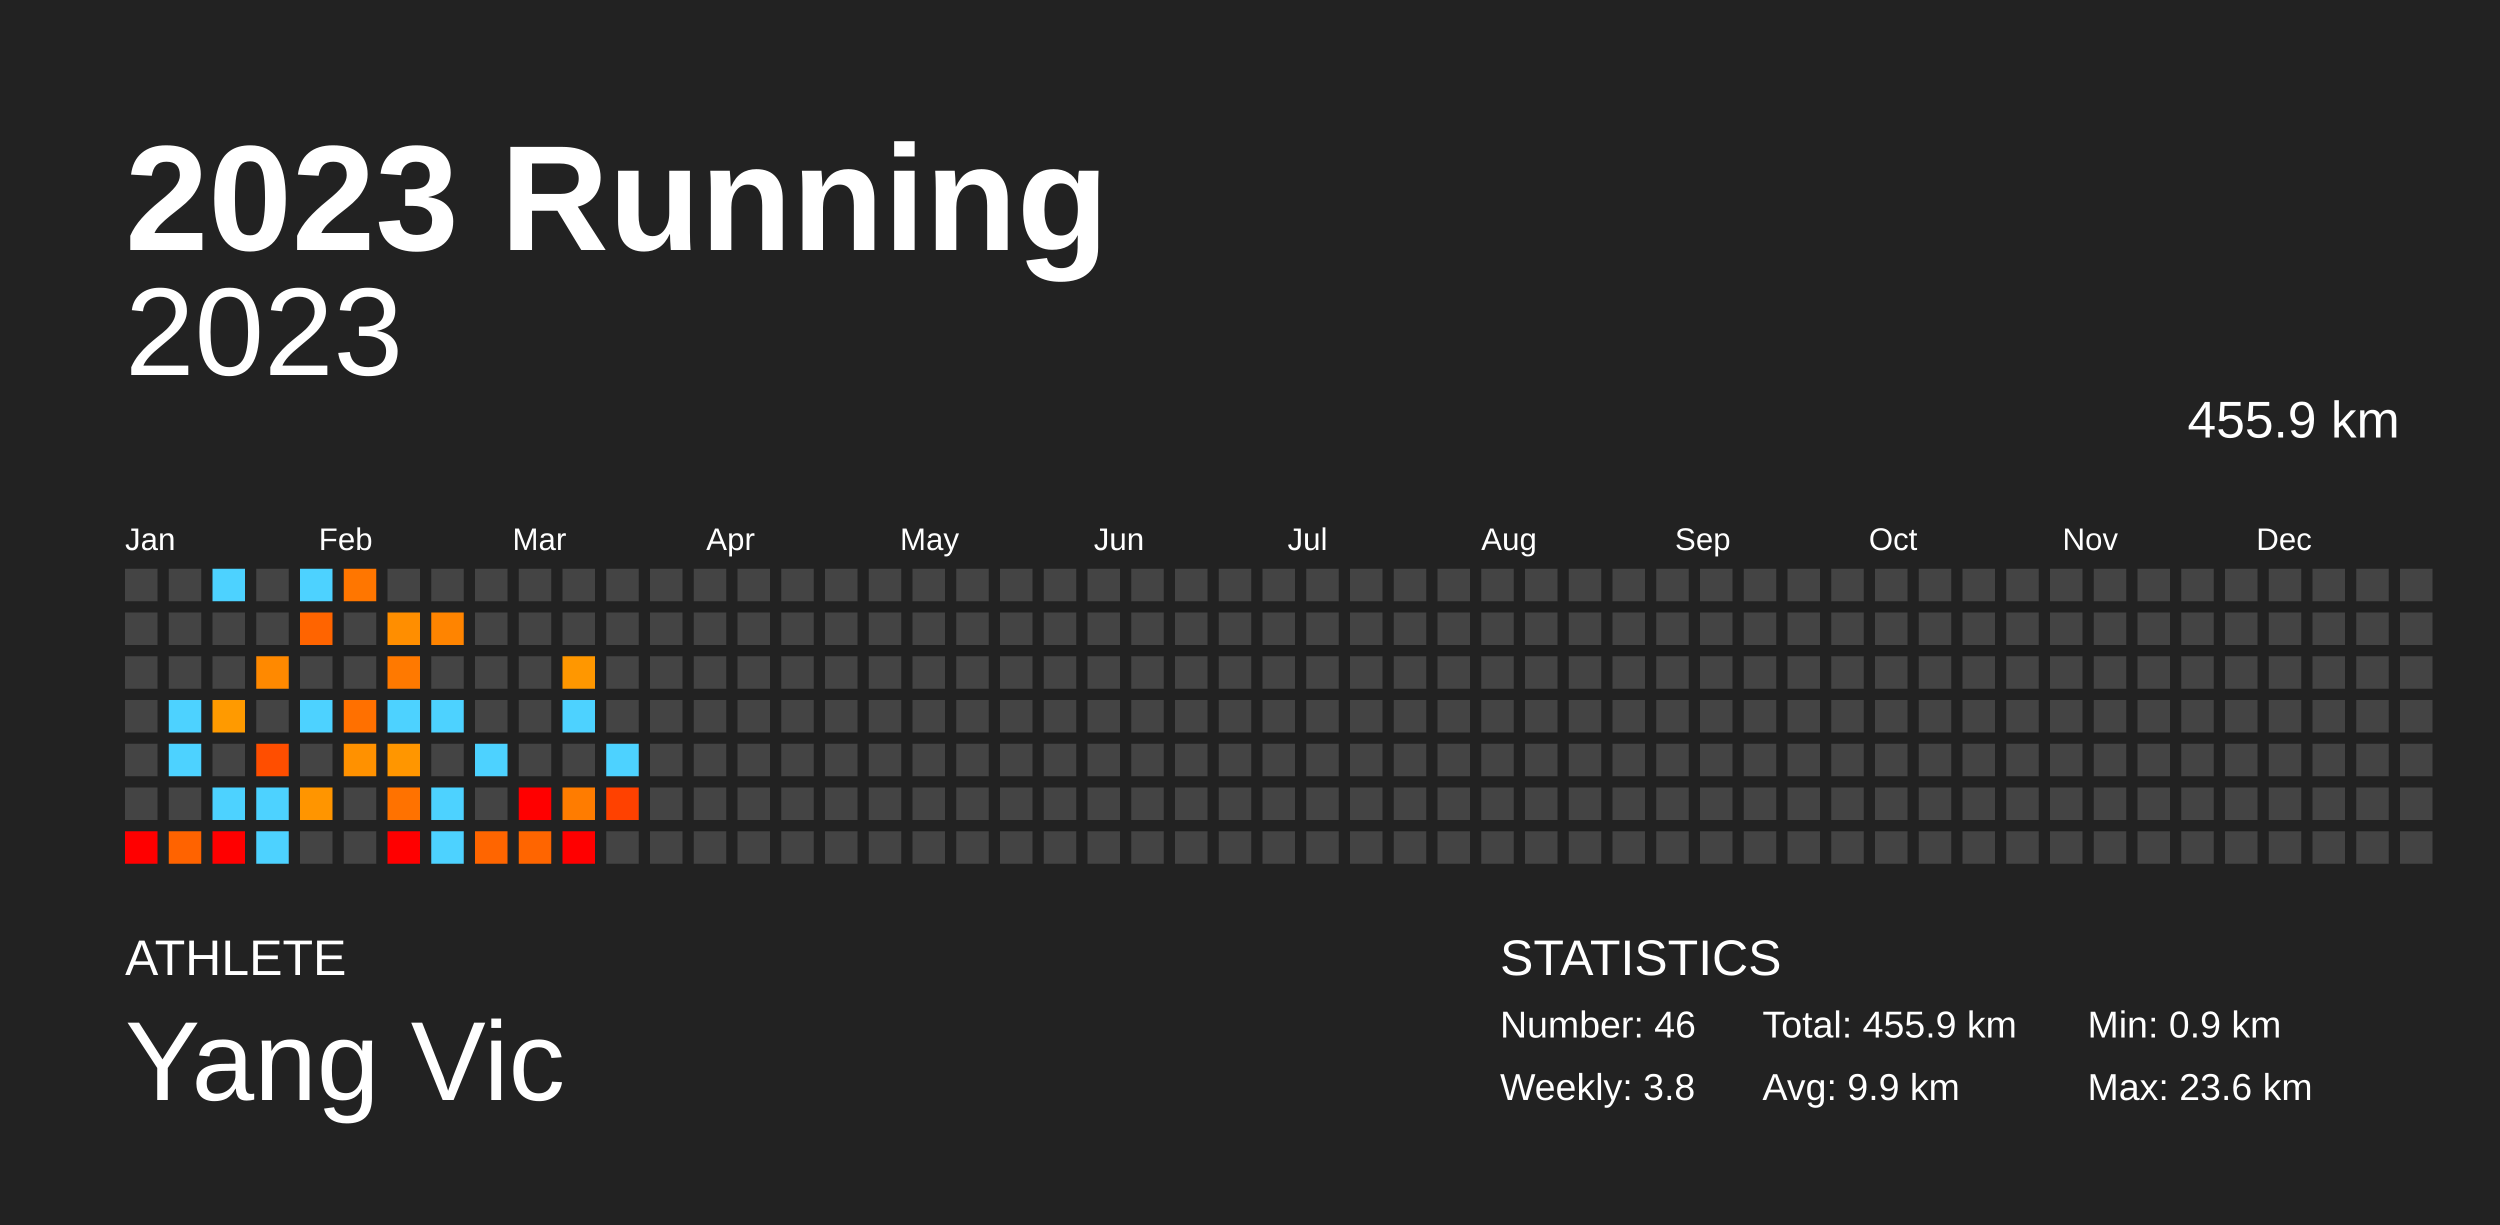
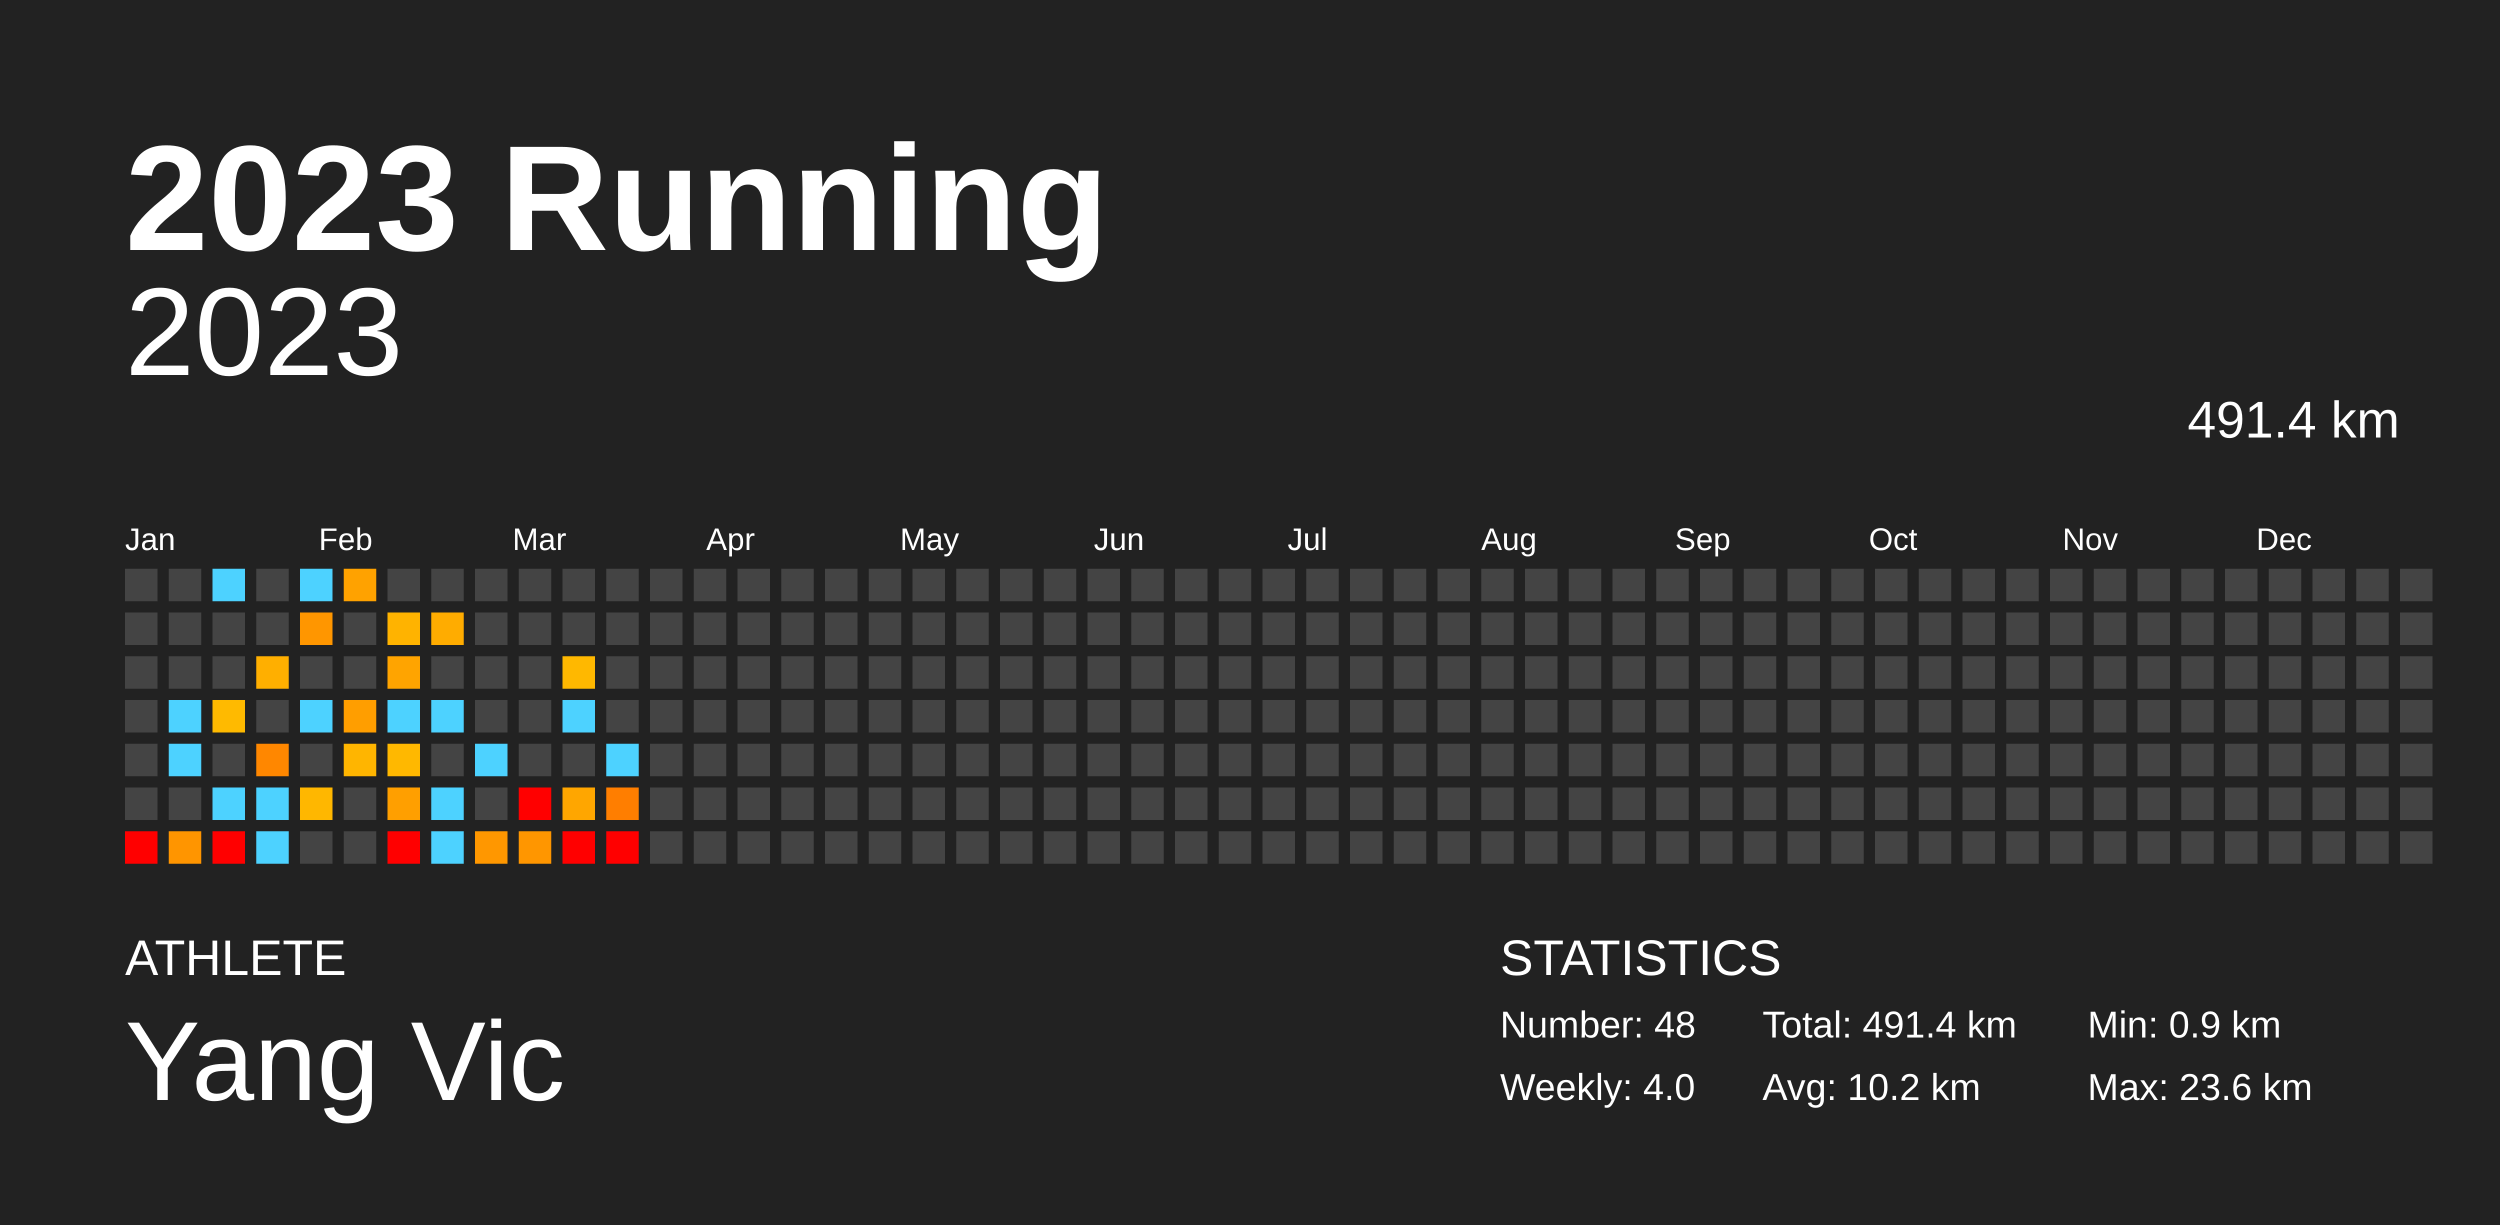
<svg xmlns="http://www.w3.org/2000/svg" baseProfile="full" height="98mm" version="1.1" viewBox="0,0,200,98" width="200mm">
  <defs />
  <rect fill="#222222" height="98" width="200" x="0" y="0" />
  <text fill="#FFFFFF" style="font-size:12px; font-family:Arial; font-weight:bold;" x="10" y="20">2023 Running</text>
  <text fill="#FFFFFF" style="font-size:4px; font-family:Arial" x="10" y="78">ATHLETE</text>
  <text fill="#FFFFFF" style="font-size:9px; font-family:Arial" x="10" y="88">Yang Vic</text>
  <text fill="#FFFFFF" style="font-size:4px; font-family:Arial" x="120" y="78">STATISTICS</text>
-   <text fill="#FFFFFF" style="font-size:3px; font-family:Arial" x="120" y="83">Number: 46</text>
-   <text fill="#FFFFFF" style="font-size:3px; font-family:Arial" x="120" y="88">Weekly: 3.8</text>
-   <text fill="#FFFFFF" style="font-size:3px; font-family:Arial" x="141" y="83">Total: 455.9 km</text>
-   <text fill="#FFFFFF" style="font-size:3px; font-family:Arial" x="141" y="88">Avg: 9.9 km</text>
+   <text fill="#FFFFFF" style="font-size:3px; font-family:Arial" x="120" y="83">Number: 48</text>
+   <text fill="#FFFFFF" style="font-size:3px; font-family:Arial" x="120" y="88">Weekly: 4.0</text>
+   <text fill="#FFFFFF" style="font-size:3px; font-family:Arial" x="141" y="83">Total: 491.4 km</text>
+   <text fill="#FFFFFF" style="font-size:3px; font-family:Arial" x="141" y="88">Avg: 10.2 km</text>
  <text fill="#FFFFFF" style="font-size:3px; font-family:Arial" x="167" y="83">Min: 0.9 km</text>
  <text fill="#FFFFFF" style="font-size:3px; font-family:Arial" x="167" y="88">Max: 23.6 km</text>
  <text alignment-baseline="hanging" fill="#FFFFFF" style="font-size:10.0px; font-family:Arial;" x="10" y="30">2023</text>
-   <text alignment-baseline="hanging" fill="#FFFFFF" style="font-size:4.125px; font-family:Arial;" x="175" y="35">455.9 km</text>
+   <text alignment-baseline="hanging" fill="#FFFFFF" style="font-size:4.125px; font-family:Arial;" x="175" y="35">491.4 km</text>
  <text fill="#FFFFFF" style="font-size:2.5px; font-family:Arial" x="10.0" y="44">Jan</text>
  <text fill="#FFFFFF" style="font-size:2.5px; font-family:Arial" x="25.5" y="44">Feb</text>
  <text fill="#FFFFFF" style="font-size:2.5px; font-family:Arial" x="41.0" y="44">Mar</text>
  <text fill="#FFFFFF" style="font-size:2.5px; font-family:Arial" x="56.5" y="44">Apr</text>
  <text fill="#FFFFFF" style="font-size:2.5px; font-family:Arial" x="72.0" y="44">May</text>
  <text fill="#FFFFFF" style="font-size:2.5px; font-family:Arial" x="87.5" y="44">Jun</text>
  <text fill="#FFFFFF" style="font-size:2.5px; font-family:Arial" x="103.0" y="44">Jul</text>
  <text fill="#FFFFFF" style="font-size:2.5px; font-family:Arial" x="118.5" y="44">Aug</text>
  <text fill="#FFFFFF" style="font-size:2.5px; font-family:Arial" x="134.0" y="44">Sep</text>
  <text fill="#FFFFFF" style="font-size:2.5px; font-family:Arial" x="149.5" y="44">Oct</text>
  <text fill="#FFFFFF" style="font-size:2.5px; font-family:Arial" x="165.0" y="44">Nov</text>
  <text fill="#FFFFFF" style="font-size:2.5px; font-family:Arial" x="180.5" y="44">Dec</text>
  <rect fill="#444444" height="2.6" width="2.6" x="10.0" y="45.5" />
  <rect fill="#444444" height="2.6" width="2.6" x="10.0" y="49.0" />
  <rect fill="#444444" height="2.6" width="2.6" x="10.0" y="52.5" />
  <rect fill="#444444" height="2.6" width="2.6" x="10.0" y="56.0" />
  <rect fill="#444444" height="2.6" width="2.6" x="10.0" y="59.5" />
  <rect fill="#444444" height="2.6" width="2.6" x="10.0" y="63.0" />
  <rect fill="red" height="2.6" width="2.6" x="10.0" y="66.5" />
  <rect fill="#444444" height="2.6" width="2.6" x="13.5" y="45.5" />
  <rect fill="#444444" height="2.6" width="2.6" x="13.5" y="49.0" />
  <rect fill="#444444" height="2.6" width="2.6" x="13.5" y="52.5" />
  <rect fill="#4dd2ff" height="2.6" width="2.6" x="13.5" y="56.0" />
  <rect fill="#4dd2ff" height="2.6" width="2.6" x="13.5" y="59.5" />
  <rect fill="#444444" height="2.6" width="2.6" x="13.5" y="63.0" />
-   <rect fill="#ff6300" height="2.6" width="2.6" x="13.5" y="66.5" />
+   <rect fill="#ff9500" height="2.6" width="2.6" x="13.5" y="66.5" />
  <rect fill="#4dd2ff" height="2.6" width="2.6" x="17.0" y="45.5" />
  <rect fill="#444444" height="2.6" width="2.6" x="17.0" y="49.0" />
  <rect fill="#444444" height="2.6" width="2.6" x="17.0" y="52.5" />
-   <rect fill="#ff9a00" height="2.6" width="2.6" x="17.0" y="56.0" />
+   <rect fill="#ffba00" height="2.6" width="2.6" x="17.0" y="56.0" />
  <rect fill="#444444" height="2.6" width="2.6" x="17.0" y="59.5" />
  <rect fill="#4dd2ff" height="2.6" width="2.6" x="17.0" y="63.0" />
  <rect fill="red" height="2.6" width="2.6" x="17.0" y="66.5" />
  <rect fill="#444444" height="2.6" width="2.6" x="20.5" y="45.5" />
  <rect fill="#444444" height="2.6" width="2.6" x="20.5" y="49.0" />
-   <rect fill="#ff8900" height="2.6" width="2.6" x="20.5" y="52.5" />
+   <rect fill="#ffaf00" height="2.6" width="2.6" x="20.5" y="52.5" />
  <rect fill="#444444" height="2.6" width="2.6" x="20.5" y="56.0" />
-   <rect fill="#ff4e00" height="2.6" width="2.6" x="20.5" y="59.5" />
+   <rect fill="#ff8700" height="2.6" width="2.6" x="20.5" y="59.5" />
  <rect fill="#4dd2ff" height="2.6" width="2.6" x="20.5" y="63.0" />
  <rect fill="#4dd2ff" height="2.6" width="2.6" x="20.5" y="66.5" />
  <rect fill="#4dd2ff" height="2.6" width="2.6" x="24.0" y="45.5" />
-   <rect fill="#ff6400" height="2.6" width="2.6" x="24.0" y="49.0" />
+   <rect fill="#ff9600" height="2.6" width="2.6" x="24.0" y="49.0" />
  <rect fill="#444444" height="2.6" width="2.6" x="24.0" y="52.5" />
  <rect fill="#4dd2ff" height="2.6" width="2.6" x="24.0" y="56.0" />
  <rect fill="#444444" height="2.6" width="2.6" x="24.0" y="59.5" />
-   <rect fill="#ff9500" height="2.6" width="2.6" x="24.0" y="63.0" />
+   <rect fill="#ffb700" height="2.6" width="2.6" x="24.0" y="63.0" />
  <rect fill="#444444" height="2.6" width="2.6" x="24.0" y="66.5" />
-   <rect fill="#ff7600" height="2.6" width="2.6" x="27.5" y="45.5" />
+   <rect fill="#ffa200" height="2.6" width="2.6" x="27.5" y="45.5" />
  <rect fill="#444444" height="2.6" width="2.6" x="27.5" y="49.0" />
  <rect fill="#444444" height="2.6" width="2.6" x="27.5" y="52.5" />
-   <rect fill="#ff7000" height="2.6" width="2.6" x="27.5" y="56.0" />
-   <rect fill="#ff9100" height="2.6" width="2.6" x="27.5" y="59.5" />
+   <rect fill="#ff9e00" height="2.6" width="2.6" x="27.5" y="56.0" />
+   <rect fill="#ffb500" height="2.6" width="2.6" x="27.5" y="59.5" />
  <rect fill="#444444" height="2.6" width="2.6" x="27.5" y="63.0" />
  <rect fill="#444444" height="2.6" width="2.6" x="27.5" y="66.5" />
  <rect fill="#444444" height="2.6" width="2.6" x="31.0" y="45.5" />
-   <rect fill="#ff8e00" height="2.6" width="2.6" x="31.0" y="49.0" />
-   <rect fill="#ff7900" height="2.6" width="2.6" x="31.0" y="52.5" />
+   <rect fill="#ffb300" height="2.6" width="2.6" x="31.0" y="49.0" />
+   <rect fill="#ffa400" height="2.6" width="2.6" x="31.0" y="52.5" />
  <rect fill="#4dd2ff" height="2.6" width="2.6" x="31.0" y="56.0" />
-   <rect fill="#ff9600" height="2.6" width="2.6" x="31.0" y="59.5" />
-   <rect fill="#ff7200" height="2.6" width="2.6" x="31.0" y="63.0" />
+   <rect fill="#ffb800" height="2.6" width="2.6" x="31.0" y="59.5" />
+   <rect fill="#ff9f00" height="2.6" width="2.6" x="31.0" y="63.0" />
  <rect fill="red" height="2.6" width="2.6" x="31.0" y="66.5" />
  <rect fill="#444444" height="2.6" width="2.6" x="34.5" y="45.5" />
-   <rect fill="#ff8400" height="2.6" width="2.6" x="34.5" y="49.0" />
+   <rect fill="#ffac00" height="2.6" width="2.6" x="34.5" y="49.0" />
  <rect fill="#444444" height="2.6" width="2.6" x="34.5" y="52.5" />
  <rect fill="#4dd2ff" height="2.6" width="2.6" x="34.5" y="56.0" />
  <rect fill="#444444" height="2.6" width="2.6" x="34.5" y="59.5" />
  <rect fill="#4dd2ff" height="2.6" width="2.6" x="34.5" y="63.0" />
  <rect fill="#4dd2ff" height="2.6" width="2.6" x="34.5" y="66.5" />
  <rect fill="#444444" height="2.6" width="2.6" x="38.0" y="45.5" />
  <rect fill="#444444" height="2.6" width="2.6" x="38.0" y="49.0" />
  <rect fill="#444444" height="2.6" width="2.6" x="38.0" y="52.5" />
  <rect fill="#444444" height="2.6" width="2.6" x="38.0" y="56.0" />
  <rect fill="#4dd2ff" height="2.6" width="2.6" x="38.0" y="59.5" />
  <rect fill="#444444" height="2.6" width="2.6" x="38.0" y="63.0" />
-   <rect fill="#ff6500" height="2.6" width="2.6" x="38.0" y="66.5" />
+   <rect fill="#ff9700" height="2.6" width="2.6" x="38.0" y="66.5" />
  <rect fill="#444444" height="2.6" width="2.6" x="41.5" y="45.5" />
  <rect fill="#444444" height="2.6" width="2.6" x="41.5" y="49.0" />
  <rect fill="#444444" height="2.6" width="2.6" x="41.5" y="52.5" />
  <rect fill="#444444" height="2.6" width="2.6" x="41.5" y="56.0" />
  <rect fill="#444444" height="2.6" width="2.6" x="41.5" y="59.5" />
  <rect fill="red" height="2.6" width="2.6" x="41.5" y="63.0" />
-   <rect fill="#ff6500" height="2.6" width="2.6" x="41.5" y="66.5" />
+   <rect fill="#ff9600" height="2.6" width="2.6" x="41.5" y="66.5" />
  <rect fill="#444444" height="2.6" width="2.6" x="45.0" y="45.5" />
  <rect fill="#444444" height="2.6" width="2.6" x="45.0" y="49.0" />
-   <rect fill="#ff9700" height="2.6" width="2.6" x="45.0" y="52.5" />
+   <rect fill="#ffb800" height="2.6" width="2.6" x="45.0" y="52.5" />
  <rect fill="#4dd2ff" height="2.6" width="2.6" x="45.0" y="56.0" />
  <rect fill="#444444" height="2.6" width="2.6" x="45.0" y="59.5" />
-   <rect fill="#ff7c00" height="2.6" width="2.6" x="45.0" y="63.0" />
+   <rect fill="#ffa600" height="2.6" width="2.6" x="45.0" y="63.0" />
  <rect fill="red" height="2.6" width="2.6" x="45.0" y="66.5" />
  <rect fill="#444444" height="2.6" width="2.6" x="48.5" y="45.5" />
  <rect fill="#444444" height="2.6" width="2.6" x="48.5" y="49.0" />
  <rect fill="#444444" height="2.6" width="2.6" x="48.5" y="52.5" />
  <rect fill="#444444" height="2.6" width="2.6" x="48.5" y="56.0" />
  <rect fill="#4dd2ff" height="2.6" width="2.6" x="48.5" y="59.5" />
-   <rect fill="#ff4100" height="2.6" width="2.6" x="48.5" y="63.0" />
-   <rect fill="#444444" height="2.6" width="2.6" x="48.5" y="66.5" />
+   <rect fill="#ff7e00" height="2.6" width="2.6" x="48.5" y="63.0" />
+   <rect fill="red" height="2.6" width="2.6" x="48.5" y="66.5" />
  <rect fill="#444444" height="2.6" width="2.6" x="52.0" y="45.5" />
  <rect fill="#444444" height="2.6" width="2.6" x="52.0" y="49.0" />
  <rect fill="#444444" height="2.6" width="2.6" x="52.0" y="52.5" />
  <rect fill="#444444" height="2.6" width="2.6" x="52.0" y="56.0" />
  <rect fill="#444444" height="2.6" width="2.6" x="52.0" y="59.5" />
  <rect fill="#444444" height="2.6" width="2.6" x="52.0" y="63.0" />
  <rect fill="#444444" height="2.6" width="2.6" x="52.0" y="66.5" />
  <rect fill="#444444" height="2.6" width="2.6" x="55.5" y="45.5" />
  <rect fill="#444444" height="2.6" width="2.6" x="55.5" y="49.0" />
  <rect fill="#444444" height="2.6" width="2.6" x="55.5" y="52.5" />
  <rect fill="#444444" height="2.6" width="2.6" x="55.5" y="56.0" />
  <rect fill="#444444" height="2.6" width="2.6" x="55.5" y="59.5" />
  <rect fill="#444444" height="2.6" width="2.6" x="55.5" y="63.0" />
  <rect fill="#444444" height="2.6" width="2.6" x="55.5" y="66.5" />
  <rect fill="#444444" height="2.6" width="2.6" x="59.0" y="45.5" />
  <rect fill="#444444" height="2.6" width="2.6" x="59.0" y="49.0" />
  <rect fill="#444444" height="2.6" width="2.6" x="59.0" y="52.5" />
  <rect fill="#444444" height="2.6" width="2.6" x="59.0" y="56.0" />
  <rect fill="#444444" height="2.6" width="2.6" x="59.0" y="59.5" />
  <rect fill="#444444" height="2.6" width="2.6" x="59.0" y="63.0" />
  <rect fill="#444444" height="2.6" width="2.6" x="59.0" y="66.5" />
  <rect fill="#444444" height="2.6" width="2.6" x="62.5" y="45.5" />
  <rect fill="#444444" height="2.6" width="2.6" x="62.5" y="49.0" />
  <rect fill="#444444" height="2.6" width="2.6" x="62.5" y="52.5" />
  <rect fill="#444444" height="2.6" width="2.6" x="62.5" y="56.0" />
  <rect fill="#444444" height="2.6" width="2.6" x="62.5" y="59.5" />
  <rect fill="#444444" height="2.6" width="2.6" x="62.5" y="63.0" />
  <rect fill="#444444" height="2.6" width="2.6" x="62.5" y="66.5" />
  <rect fill="#444444" height="2.6" width="2.6" x="66.0" y="45.5" />
  <rect fill="#444444" height="2.6" width="2.6" x="66.0" y="49.0" />
  <rect fill="#444444" height="2.6" width="2.6" x="66.0" y="52.5" />
  <rect fill="#444444" height="2.6" width="2.6" x="66.0" y="56.0" />
  <rect fill="#444444" height="2.6" width="2.6" x="66.0" y="59.5" />
  <rect fill="#444444" height="2.6" width="2.6" x="66.0" y="63.0" />
  <rect fill="#444444" height="2.6" width="2.6" x="66.0" y="66.5" />
  <rect fill="#444444" height="2.6" width="2.6" x="69.5" y="45.5" />
  <rect fill="#444444" height="2.6" width="2.6" x="69.5" y="49.0" />
  <rect fill="#444444" height="2.6" width="2.6" x="69.5" y="52.5" />
  <rect fill="#444444" height="2.6" width="2.6" x="69.5" y="56.0" />
  <rect fill="#444444" height="2.6" width="2.6" x="69.5" y="59.5" />
  <rect fill="#444444" height="2.6" width="2.6" x="69.5" y="63.0" />
  <rect fill="#444444" height="2.6" width="2.6" x="69.5" y="66.5" />
  <rect fill="#444444" height="2.6" width="2.6" x="73.0" y="45.5" />
  <rect fill="#444444" height="2.6" width="2.6" x="73.0" y="49.0" />
  <rect fill="#444444" height="2.6" width="2.6" x="73.0" y="52.5" />
  <rect fill="#444444" height="2.6" width="2.6" x="73.0" y="56.0" />
  <rect fill="#444444" height="2.6" width="2.6" x="73.0" y="59.5" />
  <rect fill="#444444" height="2.6" width="2.6" x="73.0" y="63.0" />
  <rect fill="#444444" height="2.6" width="2.6" x="73.0" y="66.5" />
  <rect fill="#444444" height="2.6" width="2.6" x="76.5" y="45.5" />
  <rect fill="#444444" height="2.6" width="2.6" x="76.5" y="49.0" />
  <rect fill="#444444" height="2.6" width="2.6" x="76.5" y="52.5" />
  <rect fill="#444444" height="2.6" width="2.6" x="76.5" y="56.0" />
  <rect fill="#444444" height="2.6" width="2.6" x="76.5" y="59.5" />
  <rect fill="#444444" height="2.6" width="2.6" x="76.5" y="63.0" />
  <rect fill="#444444" height="2.6" width="2.6" x="76.5" y="66.5" />
  <rect fill="#444444" height="2.6" width="2.6" x="80.0" y="45.5" />
  <rect fill="#444444" height="2.6" width="2.6" x="80.0" y="49.0" />
  <rect fill="#444444" height="2.6" width="2.6" x="80.0" y="52.5" />
  <rect fill="#444444" height="2.6" width="2.6" x="80.0" y="56.0" />
  <rect fill="#444444" height="2.6" width="2.6" x="80.0" y="59.5" />
  <rect fill="#444444" height="2.6" width="2.6" x="80.0" y="63.0" />
  <rect fill="#444444" height="2.6" width="2.6" x="80.0" y="66.5" />
  <rect fill="#444444" height="2.6" width="2.6" x="83.5" y="45.5" />
  <rect fill="#444444" height="2.6" width="2.6" x="83.5" y="49.0" />
  <rect fill="#444444" height="2.6" width="2.6" x="83.5" y="52.5" />
  <rect fill="#444444" height="2.6" width="2.6" x="83.5" y="56.0" />
  <rect fill="#444444" height="2.6" width="2.6" x="83.5" y="59.5" />
  <rect fill="#444444" height="2.6" width="2.6" x="83.5" y="63.0" />
  <rect fill="#444444" height="2.6" width="2.6" x="83.5" y="66.5" />
  <rect fill="#444444" height="2.6" width="2.6" x="87.0" y="45.5" />
  <rect fill="#444444" height="2.6" width="2.6" x="87.0" y="49.0" />
  <rect fill="#444444" height="2.6" width="2.6" x="87.0" y="52.5" />
  <rect fill="#444444" height="2.6" width="2.6" x="87.0" y="56.0" />
  <rect fill="#444444" height="2.6" width="2.6" x="87.0" y="59.5" />
  <rect fill="#444444" height="2.6" width="2.6" x="87.0" y="63.0" />
  <rect fill="#444444" height="2.6" width="2.6" x="87.0" y="66.5" />
  <rect fill="#444444" height="2.6" width="2.6" x="90.5" y="45.5" />
  <rect fill="#444444" height="2.6" width="2.6" x="90.5" y="49.0" />
  <rect fill="#444444" height="2.6" width="2.6" x="90.5" y="52.5" />
  <rect fill="#444444" height="2.6" width="2.6" x="90.5" y="56.0" />
  <rect fill="#444444" height="2.6" width="2.6" x="90.5" y="59.5" />
  <rect fill="#444444" height="2.6" width="2.6" x="90.5" y="63.0" />
  <rect fill="#444444" height="2.6" width="2.6" x="90.5" y="66.5" />
  <rect fill="#444444" height="2.6" width="2.6" x="94.0" y="45.5" />
  <rect fill="#444444" height="2.6" width="2.6" x="94.0" y="49.0" />
  <rect fill="#444444" height="2.6" width="2.6" x="94.0" y="52.5" />
  <rect fill="#444444" height="2.6" width="2.6" x="94.0" y="56.0" />
  <rect fill="#444444" height="2.6" width="2.6" x="94.0" y="59.5" />
  <rect fill="#444444" height="2.6" width="2.6" x="94.0" y="63.0" />
  <rect fill="#444444" height="2.6" width="2.6" x="94.0" y="66.5" />
  <rect fill="#444444" height="2.6" width="2.6" x="97.5" y="45.5" />
  <rect fill="#444444" height="2.6" width="2.6" x="97.5" y="49.0" />
  <rect fill="#444444" height="2.6" width="2.6" x="97.5" y="52.5" />
  <rect fill="#444444" height="2.6" width="2.6" x="97.5" y="56.0" />
  <rect fill="#444444" height="2.6" width="2.6" x="97.5" y="59.5" />
  <rect fill="#444444" height="2.6" width="2.6" x="97.5" y="63.0" />
  <rect fill="#444444" height="2.6" width="2.6" x="97.5" y="66.5" />
  <rect fill="#444444" height="2.6" width="2.6" x="101.0" y="45.5" />
  <rect fill="#444444" height="2.6" width="2.6" x="101.0" y="49.0" />
  <rect fill="#444444" height="2.6" width="2.6" x="101.0" y="52.5" />
  <rect fill="#444444" height="2.6" width="2.6" x="101.0" y="56.0" />
  <rect fill="#444444" height="2.6" width="2.6" x="101.0" y="59.5" />
  <rect fill="#444444" height="2.6" width="2.6" x="101.0" y="63.0" />
  <rect fill="#444444" height="2.6" width="2.6" x="101.0" y="66.5" />
  <rect fill="#444444" height="2.6" width="2.6" x="104.5" y="45.5" />
  <rect fill="#444444" height="2.6" width="2.6" x="104.5" y="49.0" />
  <rect fill="#444444" height="2.6" width="2.6" x="104.5" y="52.5" />
  <rect fill="#444444" height="2.6" width="2.6" x="104.5" y="56.0" />
  <rect fill="#444444" height="2.6" width="2.6" x="104.5" y="59.5" />
  <rect fill="#444444" height="2.6" width="2.6" x="104.5" y="63.0" />
  <rect fill="#444444" height="2.6" width="2.6" x="104.5" y="66.5" />
  <rect fill="#444444" height="2.6" width="2.6" x="108.0" y="45.5" />
  <rect fill="#444444" height="2.6" width="2.6" x="108.0" y="49.0" />
  <rect fill="#444444" height="2.6" width="2.6" x="108.0" y="52.5" />
  <rect fill="#444444" height="2.6" width="2.6" x="108.0" y="56.0" />
  <rect fill="#444444" height="2.6" width="2.6" x="108.0" y="59.5" />
  <rect fill="#444444" height="2.6" width="2.6" x="108.0" y="63.0" />
  <rect fill="#444444" height="2.6" width="2.6" x="108.0" y="66.5" />
  <rect fill="#444444" height="2.6" width="2.6" x="111.5" y="45.5" />
  <rect fill="#444444" height="2.6" width="2.6" x="111.5" y="49.0" />
  <rect fill="#444444" height="2.6" width="2.6" x="111.5" y="52.5" />
  <rect fill="#444444" height="2.6" width="2.6" x="111.5" y="56.0" />
  <rect fill="#444444" height="2.6" width="2.6" x="111.5" y="59.5" />
  <rect fill="#444444" height="2.6" width="2.6" x="111.5" y="63.0" />
  <rect fill="#444444" height="2.6" width="2.6" x="111.5" y="66.5" />
  <rect fill="#444444" height="2.6" width="2.6" x="115.0" y="45.5" />
  <rect fill="#444444" height="2.6" width="2.6" x="115.0" y="49.0" />
  <rect fill="#444444" height="2.6" width="2.6" x="115.0" y="52.5" />
  <rect fill="#444444" height="2.6" width="2.6" x="115.0" y="56.0" />
  <rect fill="#444444" height="2.6" width="2.6" x="115.0" y="59.5" />
  <rect fill="#444444" height="2.6" width="2.6" x="115.0" y="63.0" />
  <rect fill="#444444" height="2.6" width="2.6" x="115.0" y="66.5" />
  <rect fill="#444444" height="2.6" width="2.6" x="118.5" y="45.5" />
  <rect fill="#444444" height="2.6" width="2.6" x="118.5" y="49.0" />
  <rect fill="#444444" height="2.6" width="2.6" x="118.5" y="52.5" />
  <rect fill="#444444" height="2.6" width="2.6" x="118.5" y="56.0" />
  <rect fill="#444444" height="2.6" width="2.6" x="118.5" y="59.5" />
  <rect fill="#444444" height="2.6" width="2.6" x="118.5" y="63.0" />
  <rect fill="#444444" height="2.6" width="2.6" x="118.5" y="66.5" />
  <rect fill="#444444" height="2.6" width="2.6" x="122.0" y="45.5" />
  <rect fill="#444444" height="2.6" width="2.6" x="122.0" y="49.0" />
  <rect fill="#444444" height="2.6" width="2.6" x="122.0" y="52.5" />
  <rect fill="#444444" height="2.6" width="2.6" x="122.0" y="56.0" />
  <rect fill="#444444" height="2.6" width="2.6" x="122.0" y="59.5" />
  <rect fill="#444444" height="2.6" width="2.6" x="122.0" y="63.0" />
  <rect fill="#444444" height="2.6" width="2.6" x="122.0" y="66.5" />
  <rect fill="#444444" height="2.6" width="2.6" x="125.5" y="45.5" />
  <rect fill="#444444" height="2.6" width="2.6" x="125.5" y="49.0" />
  <rect fill="#444444" height="2.6" width="2.6" x="125.5" y="52.5" />
  <rect fill="#444444" height="2.6" width="2.6" x="125.5" y="56.0" />
  <rect fill="#444444" height="2.6" width="2.6" x="125.5" y="59.5" />
  <rect fill="#444444" height="2.6" width="2.6" x="125.5" y="63.0" />
  <rect fill="#444444" height="2.6" width="2.6" x="125.5" y="66.5" />
  <rect fill="#444444" height="2.6" width="2.6" x="129.0" y="45.5" />
  <rect fill="#444444" height="2.6" width="2.6" x="129.0" y="49.0" />
  <rect fill="#444444" height="2.6" width="2.6" x="129.0" y="52.5" />
  <rect fill="#444444" height="2.6" width="2.6" x="129.0" y="56.0" />
  <rect fill="#444444" height="2.6" width="2.6" x="129.0" y="59.5" />
  <rect fill="#444444" height="2.6" width="2.6" x="129.0" y="63.0" />
  <rect fill="#444444" height="2.6" width="2.6" x="129.0" y="66.5" />
  <rect fill="#444444" height="2.6" width="2.6" x="132.5" y="45.5" />
  <rect fill="#444444" height="2.6" width="2.6" x="132.5" y="49.0" />
  <rect fill="#444444" height="2.6" width="2.6" x="132.5" y="52.5" />
  <rect fill="#444444" height="2.6" width="2.6" x="132.5" y="56.0" />
  <rect fill="#444444" height="2.6" width="2.6" x="132.5" y="59.5" />
  <rect fill="#444444" height="2.6" width="2.6" x="132.5" y="63.0" />
  <rect fill="#444444" height="2.6" width="2.6" x="132.5" y="66.5" />
  <rect fill="#444444" height="2.6" width="2.6" x="136.0" y="45.5" />
  <rect fill="#444444" height="2.6" width="2.6" x="136.0" y="49.0" />
  <rect fill="#444444" height="2.6" width="2.6" x="136.0" y="52.5" />
  <rect fill="#444444" height="2.6" width="2.6" x="136.0" y="56.0" />
  <rect fill="#444444" height="2.6" width="2.6" x="136.0" y="59.5" />
  <rect fill="#444444" height="2.6" width="2.6" x="136.0" y="63.0" />
  <rect fill="#444444" height="2.6" width="2.6" x="136.0" y="66.5" />
  <rect fill="#444444" height="2.6" width="2.6" x="139.5" y="45.5" />
  <rect fill="#444444" height="2.6" width="2.6" x="139.5" y="49.0" />
  <rect fill="#444444" height="2.6" width="2.6" x="139.5" y="52.5" />
  <rect fill="#444444" height="2.6" width="2.6" x="139.5" y="56.0" />
  <rect fill="#444444" height="2.6" width="2.6" x="139.5" y="59.5" />
  <rect fill="#444444" height="2.6" width="2.6" x="139.5" y="63.0" />
  <rect fill="#444444" height="2.6" width="2.6" x="139.5" y="66.5" />
  <rect fill="#444444" height="2.6" width="2.6" x="143.0" y="45.5" />
  <rect fill="#444444" height="2.6" width="2.6" x="143.0" y="49.0" />
  <rect fill="#444444" height="2.6" width="2.6" x="143.0" y="52.5" />
  <rect fill="#444444" height="2.6" width="2.6" x="143.0" y="56.0" />
  <rect fill="#444444" height="2.6" width="2.6" x="143.0" y="59.5" />
  <rect fill="#444444" height="2.6" width="2.6" x="143.0" y="63.0" />
  <rect fill="#444444" height="2.6" width="2.6" x="143.0" y="66.5" />
  <rect fill="#444444" height="2.6" width="2.6" x="146.5" y="45.5" />
  <rect fill="#444444" height="2.6" width="2.6" x="146.5" y="49.0" />
  <rect fill="#444444" height="2.6" width="2.6" x="146.5" y="52.5" />
  <rect fill="#444444" height="2.6" width="2.6" x="146.5" y="56.0" />
  <rect fill="#444444" height="2.6" width="2.6" x="146.5" y="59.5" />
  <rect fill="#444444" height="2.6" width="2.6" x="146.5" y="63.0" />
  <rect fill="#444444" height="2.6" width="2.6" x="146.5" y="66.5" />
  <rect fill="#444444" height="2.6" width="2.6" x="150.0" y="45.5" />
  <rect fill="#444444" height="2.6" width="2.6" x="150.0" y="49.0" />
  <rect fill="#444444" height="2.6" width="2.6" x="150.0" y="52.5" />
  <rect fill="#444444" height="2.6" width="2.6" x="150.0" y="56.0" />
  <rect fill="#444444" height="2.6" width="2.6" x="150.0" y="59.5" />
  <rect fill="#444444" height="2.6" width="2.6" x="150.0" y="63.0" />
  <rect fill="#444444" height="2.6" width="2.6" x="150.0" y="66.5" />
  <rect fill="#444444" height="2.6" width="2.6" x="153.5" y="45.5" />
  <rect fill="#444444" height="2.6" width="2.6" x="153.5" y="49.0" />
  <rect fill="#444444" height="2.6" width="2.6" x="153.5" y="52.5" />
  <rect fill="#444444" height="2.6" width="2.6" x="153.5" y="56.0" />
  <rect fill="#444444" height="2.6" width="2.6" x="153.5" y="59.5" />
  <rect fill="#444444" height="2.6" width="2.6" x="153.5" y="63.0" />
  <rect fill="#444444" height="2.6" width="2.6" x="153.5" y="66.5" />
  <rect fill="#444444" height="2.6" width="2.6" x="157.0" y="45.5" />
  <rect fill="#444444" height="2.6" width="2.6" x="157.0" y="49.0" />
  <rect fill="#444444" height="2.6" width="2.6" x="157.0" y="52.5" />
  <rect fill="#444444" height="2.6" width="2.6" x="157.0" y="56.0" />
  <rect fill="#444444" height="2.6" width="2.6" x="157.0" y="59.5" />
  <rect fill="#444444" height="2.6" width="2.6" x="157.0" y="63.0" />
  <rect fill="#444444" height="2.6" width="2.6" x="157.0" y="66.5" />
  <rect fill="#444444" height="2.6" width="2.6" x="160.5" y="45.5" />
  <rect fill="#444444" height="2.6" width="2.6" x="160.5" y="49.0" />
  <rect fill="#444444" height="2.6" width="2.6" x="160.5" y="52.5" />
  <rect fill="#444444" height="2.6" width="2.6" x="160.5" y="56.0" />
  <rect fill="#444444" height="2.6" width="2.6" x="160.5" y="59.5" />
  <rect fill="#444444" height="2.6" width="2.6" x="160.5" y="63.0" />
  <rect fill="#444444" height="2.6" width="2.6" x="160.5" y="66.5" />
  <rect fill="#444444" height="2.6" width="2.6" x="164.0" y="45.5" />
  <rect fill="#444444" height="2.6" width="2.6" x="164.0" y="49.0" />
  <rect fill="#444444" height="2.6" width="2.6" x="164.0" y="52.5" />
  <rect fill="#444444" height="2.6" width="2.6" x="164.0" y="56.0" />
  <rect fill="#444444" height="2.6" width="2.6" x="164.0" y="59.5" />
  <rect fill="#444444" height="2.6" width="2.6" x="164.0" y="63.0" />
  <rect fill="#444444" height="2.6" width="2.6" x="164.0" y="66.5" />
  <rect fill="#444444" height="2.6" width="2.6" x="167.5" y="45.5" />
  <rect fill="#444444" height="2.6" width="2.6" x="167.5" y="49.0" />
  <rect fill="#444444" height="2.6" width="2.6" x="167.5" y="52.5" />
  <rect fill="#444444" height="2.6" width="2.6" x="167.5" y="56.0" />
  <rect fill="#444444" height="2.6" width="2.6" x="167.5" y="59.5" />
  <rect fill="#444444" height="2.6" width="2.6" x="167.5" y="63.0" />
  <rect fill="#444444" height="2.6" width="2.6" x="167.5" y="66.5" />
  <rect fill="#444444" height="2.6" width="2.6" x="171.0" y="45.5" />
  <rect fill="#444444" height="2.6" width="2.6" x="171.0" y="49.0" />
  <rect fill="#444444" height="2.6" width="2.6" x="171.0" y="52.5" />
  <rect fill="#444444" height="2.6" width="2.6" x="171.0" y="56.0" />
  <rect fill="#444444" height="2.6" width="2.6" x="171.0" y="59.5" />
  <rect fill="#444444" height="2.6" width="2.6" x="171.0" y="63.0" />
  <rect fill="#444444" height="2.6" width="2.6" x="171.0" y="66.5" />
  <rect fill="#444444" height="2.6" width="2.6" x="174.5" y="45.5" />
  <rect fill="#444444" height="2.6" width="2.6" x="174.5" y="49.0" />
  <rect fill="#444444" height="2.6" width="2.6" x="174.5" y="52.5" />
  <rect fill="#444444" height="2.6" width="2.6" x="174.5" y="56.0" />
  <rect fill="#444444" height="2.6" width="2.6" x="174.5" y="59.5" />
  <rect fill="#444444" height="2.6" width="2.6" x="174.5" y="63.0" />
  <rect fill="#444444" height="2.6" width="2.6" x="174.5" y="66.5" />
  <rect fill="#444444" height="2.6" width="2.6" x="178.0" y="45.5" />
  <rect fill="#444444" height="2.6" width="2.6" x="178.0" y="49.0" />
  <rect fill="#444444" height="2.6" width="2.6" x="178.0" y="52.5" />
  <rect fill="#444444" height="2.6" width="2.6" x="178.0" y="56.0" />
  <rect fill="#444444" height="2.6" width="2.6" x="178.0" y="59.5" />
  <rect fill="#444444" height="2.6" width="2.6" x="178.0" y="63.0" />
  <rect fill="#444444" height="2.6" width="2.6" x="178.0" y="66.5" />
  <rect fill="#444444" height="2.6" width="2.6" x="181.5" y="45.5" />
  <rect fill="#444444" height="2.6" width="2.6" x="181.5" y="49.0" />
  <rect fill="#444444" height="2.6" width="2.6" x="181.5" y="52.5" />
  <rect fill="#444444" height="2.6" width="2.6" x="181.5" y="56.0" />
  <rect fill="#444444" height="2.6" width="2.6" x="181.5" y="59.5" />
  <rect fill="#444444" height="2.6" width="2.6" x="181.5" y="63.0" />
  <rect fill="#444444" height="2.6" width="2.6" x="181.5" y="66.5" />
  <rect fill="#444444" height="2.6" width="2.6" x="185.0" y="45.5" />
  <rect fill="#444444" height="2.6" width="2.6" x="185.0" y="49.0" />
  <rect fill="#444444" height="2.6" width="2.6" x="185.0" y="52.5" />
  <rect fill="#444444" height="2.6" width="2.6" x="185.0" y="56.0" />
  <rect fill="#444444" height="2.6" width="2.6" x="185.0" y="59.5" />
  <rect fill="#444444" height="2.6" width="2.6" x="185.0" y="63.0" />
  <rect fill="#444444" height="2.6" width="2.6" x="185.0" y="66.5" />
  <rect fill="#444444" height="2.6" width="2.6" x="188.5" y="45.5" />
  <rect fill="#444444" height="2.6" width="2.6" x="188.5" y="49.0" />
  <rect fill="#444444" height="2.6" width="2.6" x="188.5" y="52.5" />
  <rect fill="#444444" height="2.6" width="2.6" x="188.5" y="56.0" />
  <rect fill="#444444" height="2.6" width="2.6" x="188.5" y="59.5" />
  <rect fill="#444444" height="2.6" width="2.6" x="188.5" y="63.0" />
  <rect fill="#444444" height="2.6" width="2.6" x="188.5" y="66.5" />
  <rect fill="#444444" height="2.6" width="2.6" x="192.0" y="45.5" />
  <rect fill="#444444" height="2.6" width="2.6" x="192.0" y="49.0" />
  <rect fill="#444444" height="2.6" width="2.6" x="192.0" y="52.5" />
  <rect fill="#444444" height="2.6" width="2.6" x="192.0" y="56.0" />
  <rect fill="#444444" height="2.6" width="2.6" x="192.0" y="59.5" />
  <rect fill="#444444" height="2.6" width="2.6" x="192.0" y="63.0" />
  <rect fill="#444444" height="2.6" width="2.6" x="192.0" y="66.5" />
</svg>
